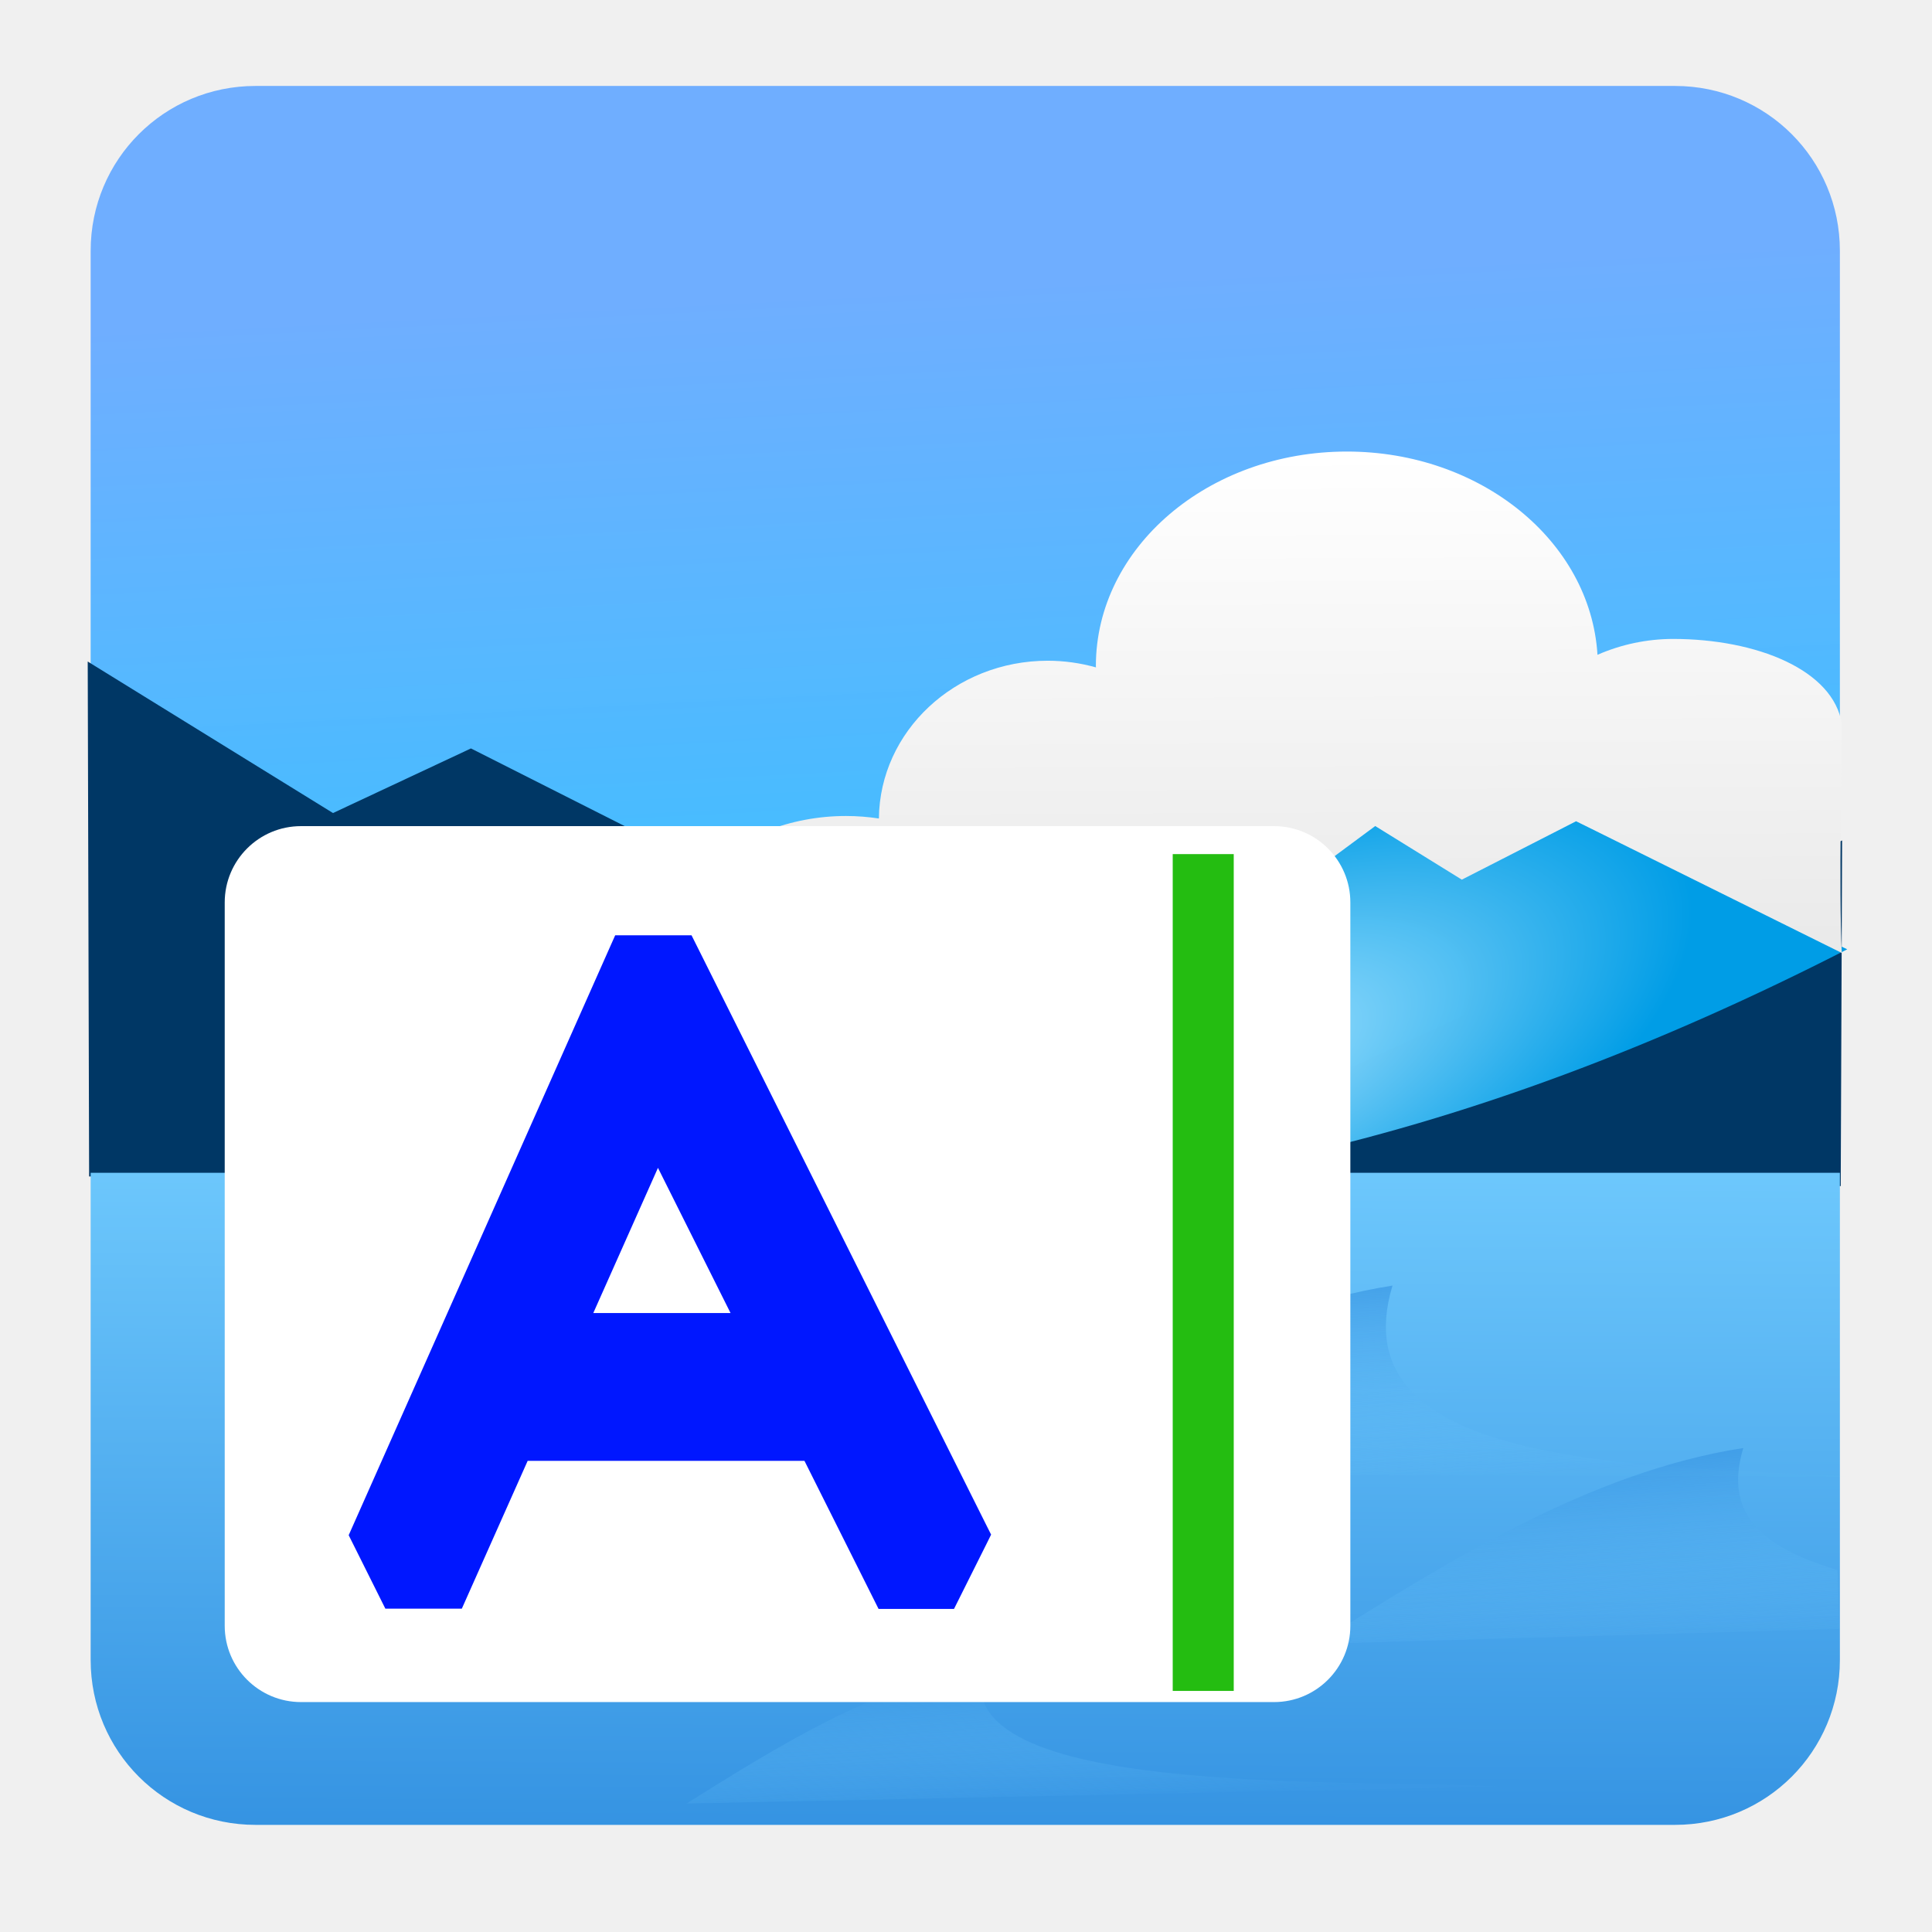
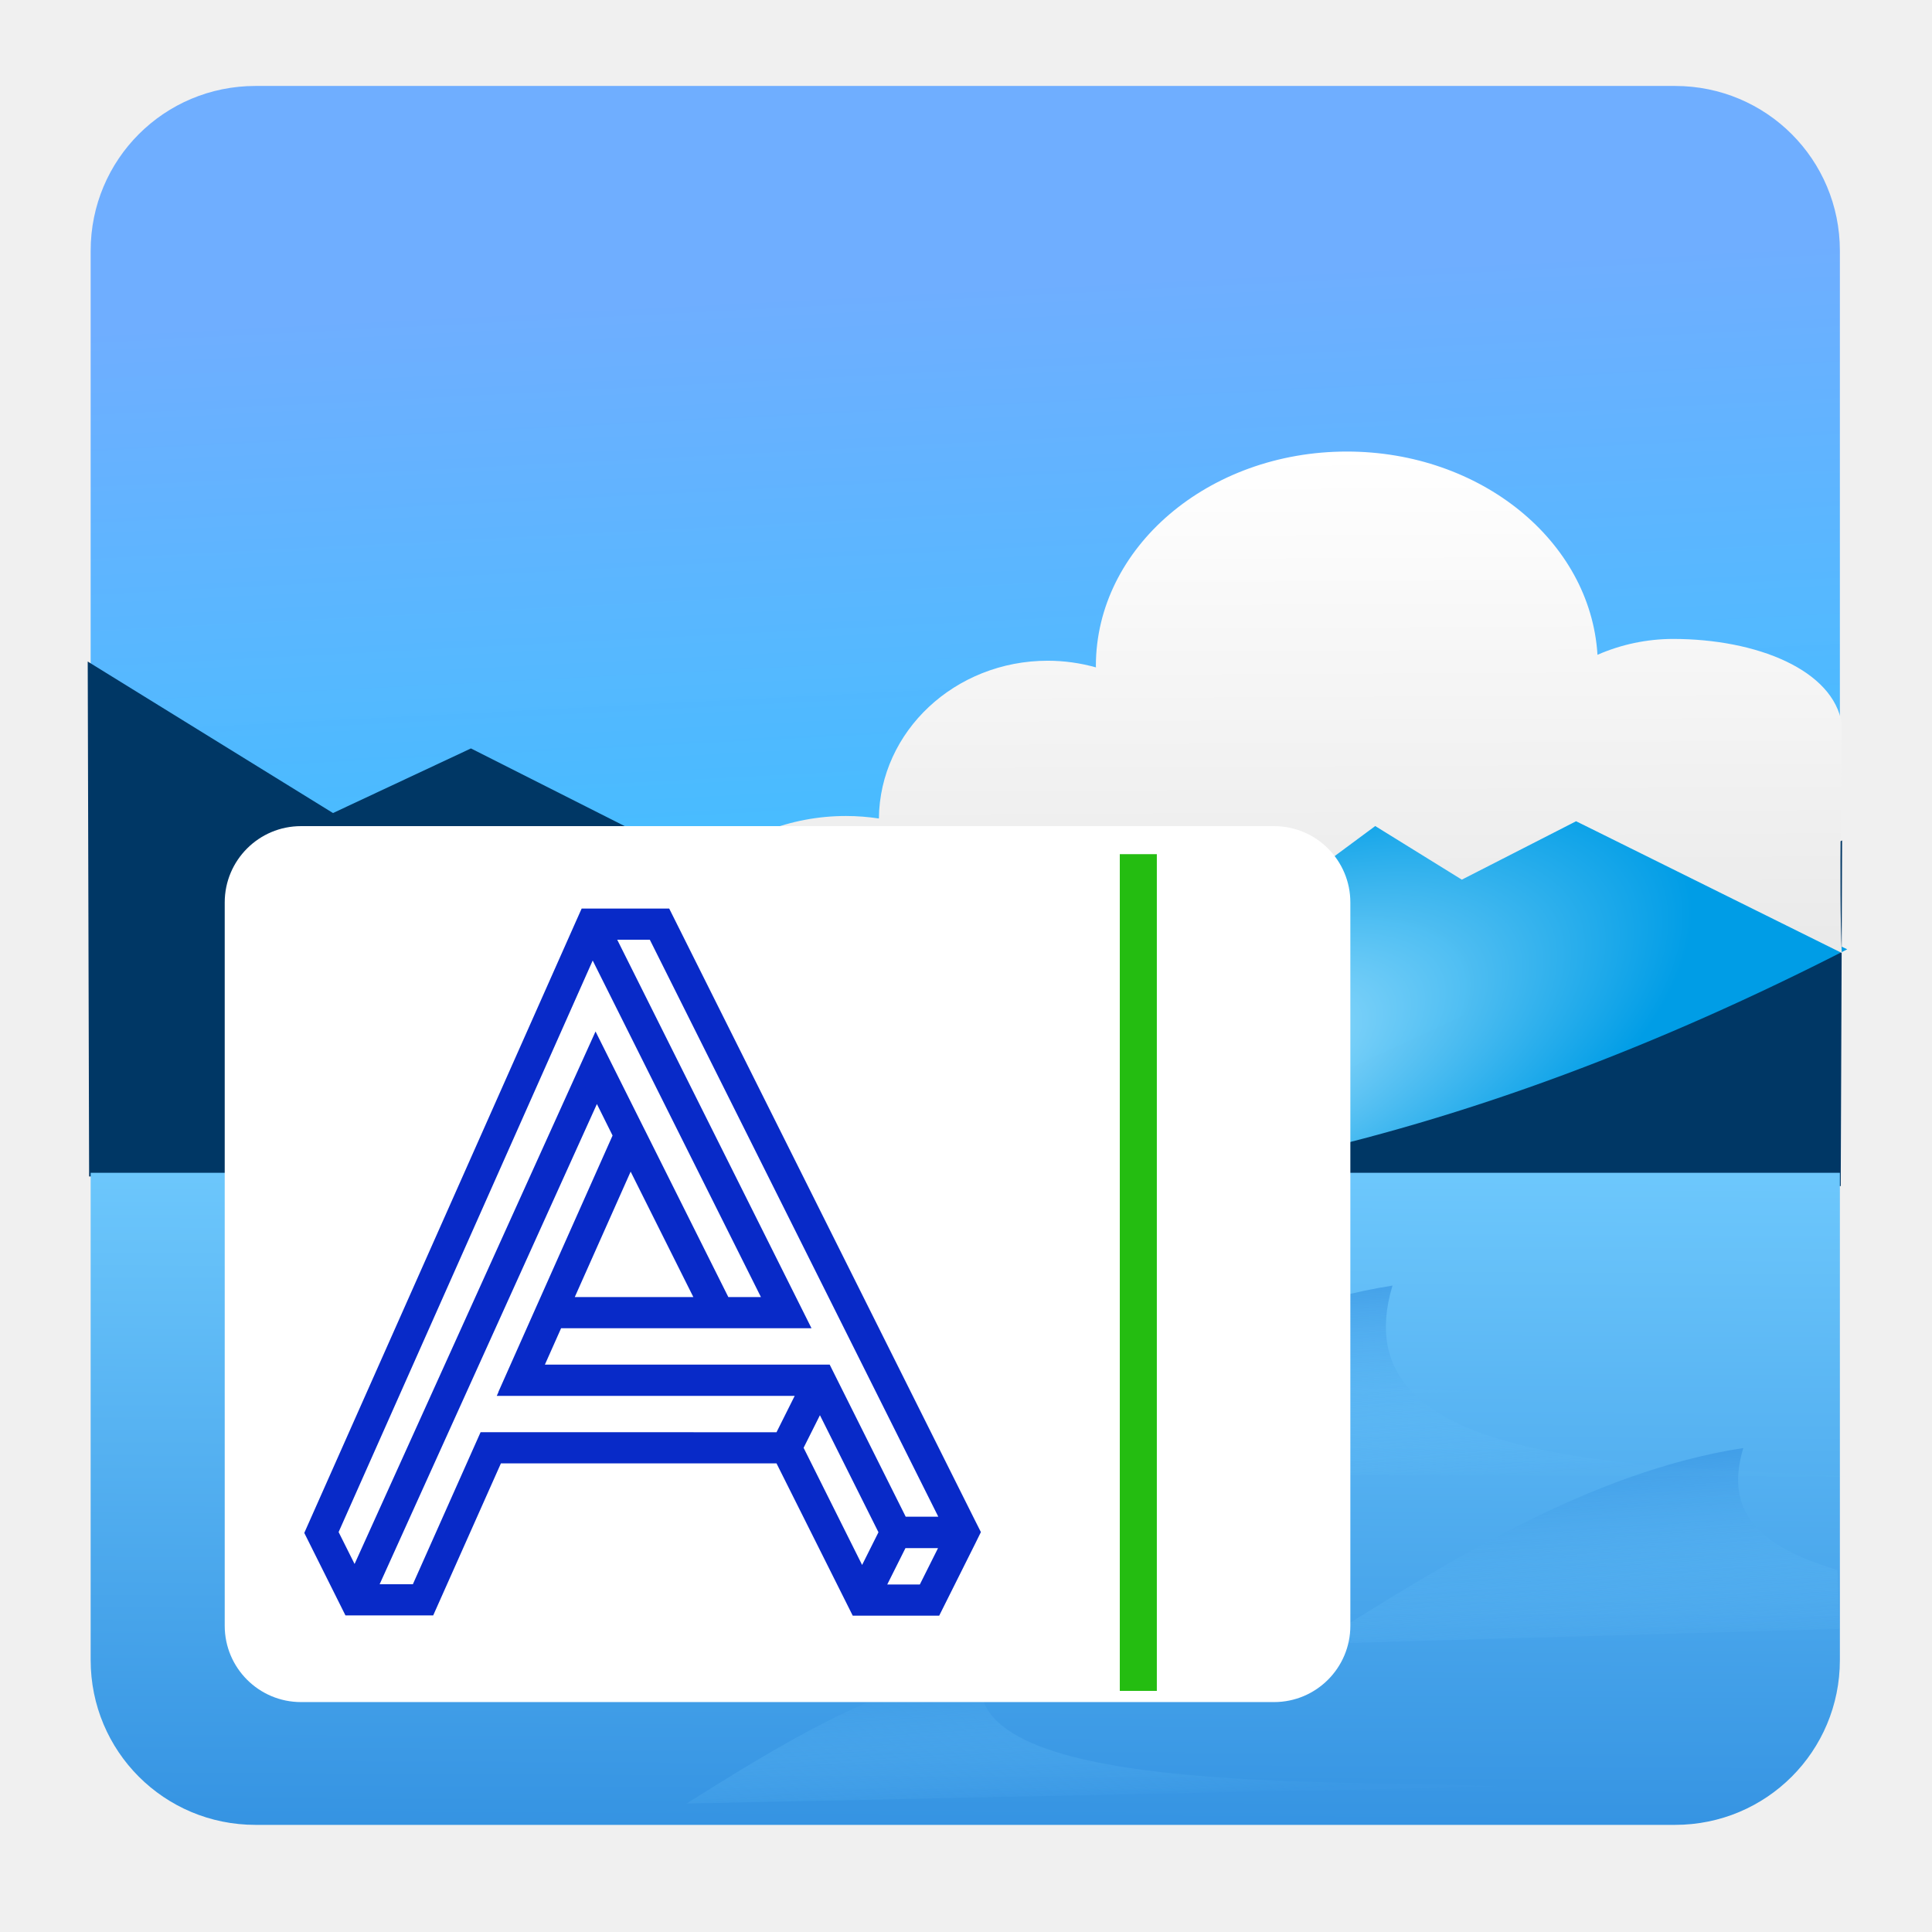
<svg xmlns="http://www.w3.org/2000/svg" xmlns:xlink="http://www.w3.org/1999/xlink" width="512" height="512" viewBox="0 0 512 512" version="1.1" id="svg1" xml:space="preserve">
  <defs id="defs1">
    <linearGradient id="linearGradient399">
      <stop style="stop-color:#1d7dd7;stop-opacity:1;" offset="0" id="stop398" />
      <stop style="stop-color:#73cdff;stop-opacity:0.023;" offset="1" id="stop399" />
    </linearGradient>
    <linearGradient id="linearGradient33">
      <stop style="stop-color:#9fdffe;stop-opacity:0.996;" offset="0" id="stop33" />
      <stop style="stop-color:#009de6;stop-opacity:1;" offset="1" id="stop34" />
    </linearGradient>
    <linearGradient id="linearGradient31">
      <stop style="stop-color:#ffffff;stop-opacity:1;" offset="0" id="stop31" />
      <stop style="stop-color:#cecece;stop-opacity:1;" offset="1" id="stop32" />
    </linearGradient>
    <linearGradient id="linearGradient29">
      <stop style="stop-color:#6eaeff;stop-opacity:0.996;" offset="0" id="stop29" />
      <stop style="stop-color:#36c3ff;stop-opacity:1;" offset="1" id="stop30" />
    </linearGradient>
    <linearGradient id="linearGradient27">
      <stop style="stop-color:#1d7dd7;stop-opacity:1;" offset="0" id="stop27" />
      <stop style="stop-color:#73cdff;stop-opacity:1;" offset="1" id="stop28" />
    </linearGradient>
    <linearGradient xlink:href="#linearGradient29" id="linearGradient30" x1="284.569" y1="110.836" x2="291.472" y2="311.798" gradientUnits="userSpaceOnUse" gradientTransform="matrix(1.004366,0,0,1.486445,78.5178,-15.33012)" />
    <linearGradient xlink:href="#linearGradient31" id="linearGradient32" x1="372.777" y1="132.009" x2="374.312" y2="451.094" gradientUnits="userSpaceOnUse" gradientTransform="matrix(1.364769,0,0,1.364769,2.625438,31.55903)" />
    <radialGradient xlink:href="#linearGradient33" id="radialGradient34" cx="-72.882" cy="484.905" fx="-72.882" fy="484.905" r="131.668" gradientTransform="matrix(1.165788,-0.709601,0.6241247,0.4069347,254.3431,195.6812)" gradientUnits="userSpaceOnUse" />
    <linearGradient xlink:href="#linearGradient399" id="linearGradient262" x1="206.018" y1="310.24" x2="209.978" y2="369.673" gradientUnits="userSpaceOnUse" gradientTransform="matrix(1.828015,0,0,1.828015,-93.37837,-91.31624)" />
    <linearGradient xlink:href="#linearGradient399" id="linearGradient472" gradientUnits="userSpaceOnUse" gradientTransform="matrix(1.338753,0,0,1.338753,91.81168,238.0442)" x1="206.018" y1="310.24" x2="209.978" y2="369.673" />
    <linearGradient xlink:href="#linearGradient399" id="linearGradient474" gradientUnits="userSpaceOnUse" gradientTransform="matrix(1.927234,0,0,1.927234,260.0776,-39.71549)" x1="206.018" y1="310.24" x2="209.978" y2="369.673" />
    <linearGradient xlink:href="#linearGradient399" id="linearGradient476" gradientUnits="userSpaceOnUse" gradientTransform="matrix(1.856664,0,0,1.856664,140.1201,-78.93742)" x1="206.018" y1="310.24" x2="209.978" y2="369.673" />
    <linearGradient xlink:href="#linearGradient399" id="linearGradient479" gradientUnits="userSpaceOnUse" gradientTransform="matrix(1.726396,0,0,1.726396,-129.538,37.30058)" x1="206.018" y1="310.24" x2="209.978" y2="369.673" />
    <linearGradient xlink:href="#linearGradient27" id="linearGradient484" gradientUnits="userSpaceOnUse" gradientTransform="matrix(0.9823454,0,0,1.587538,94.29928,-40.52788)" x1="263.092" y1="560.316" x2="263.859" y2="314.866" />
  </defs>
  <g id="layer7" transform="matrix(0.6896073,0,0,0.6896073,2.954417,-25.69447)">
    <g id="layer6" style="display:inline">
      <path id="rect28" style="display:inline;fill:url(#linearGradient30);stroke:none;stroke-width:1.222;stroke-dasharray:none;stroke-opacity:0.538" d="m 93.904,70.291 c -35.096,0 -63.349,28.257 -63.349,63.352 V 487.475 H 702.769 V 133.643 c 0,-35.096 -28.253,-63.352 -63.349,-63.352 z" />
    </g>
    <g id="layer4" style="display:inline">
      <path id="rect23" style="display:inline;fill:#003765;fill-opacity:0.996;stroke:none;stroke-width:7.424;stroke-dasharray:none;stroke-opacity:1" d="m 29.426,291.483 0.536,197.873 673.128,3.711 0.531,-132.831 L 465.013,470.538 176.695,324.875 123.685,349.705 Z" />
    </g>
    <g id="layer3" style="display:inline">
      <path id="rect20" style="display:inline;fill:url(#radialGradient34);stroke:none;stroke-width:9.882;stroke-dasharray:none;stroke-opacity:1" d="m 601.389,352.842 -43.907,22.455 -33.274,-20.613 -82.006,60.73 -44.531,-29.036 -161.325,98.197 11.635,7.586 c 163.779,22.93 314.145,-16.728 457.611,-90.094 z" />
    </g>
    <g id="layer2" style="display:inline">
      <path id="path2" style="display:inline;fill:url(#linearGradient32);fill-opacity:1;stroke:none;stroke-width:7.499;stroke-dasharray:none;stroke-opacity:1" d="m 513.306,210.785 c -53.27,3.1e-4 -96.457,36.912 -96.456,82.446 0.013,0.169 0.028,0.338 0.043,0.507 -6.026,-1.7 -12.28,-2.565 -18.569,-2.567 -35.577,0.022 -64.506,27.064 -64.859,60.632 -4.167,-0.634 -8.384,-0.958 -12.607,-0.964 -43.361,0 -78.508,32.576 -78.508,72.756 0.156,16.892 6.648,33.207 18.366,46.147 l 136.955,-83.364 44.533,29.034 82.004,-60.728 33.276,20.612 43.908,-22.454 102.097,50.628 c -1.153,-25.196 0.032,-75.745 0.032,-87.971 -3.179,-20.734 -32.638,-32.704 -64.951,-32.704 -9.966,0.029 -19.821,2.104 -28.952,6.098 -2.698,-43.786 -45.014,-78.105 -96.31,-78.108 z" />
    </g>
    <g id="layer5" style="display:inline">
      <path id="rect26" style="display:inline;fill:url(#linearGradient484);stroke:none;stroke-width:1.249;stroke-dasharray:none;stroke-opacity:0.538" d="m 30.555,487.95 v 187.243 c 0,35.096 28.253,63.349 63.349,63.349 H 639.42 c 35.096,0 63.349,-28.253 63.349,-63.349 V 487.95 Z" />
      <path style="display:inline;fill:url(#linearGradient262);fill-opacity:1;stroke:none;stroke-width:1.828;stroke-dasharray:none;stroke-opacity:0.538" d="m 135.65,580.898 c 46.927,-29.33 99.599,-62.731 155.66,-71.386 -20.636,68.498 188.527,58.159 270.67,62.462" id="path261" />
      <path style="display:inline;fill:url(#linearGradient472);fill-opacity:1;stroke:none;stroke-width:1.339;stroke-dasharray:none;stroke-opacity:0.538" d="m 259.542,730.342 c 34.367,-21.48 72.942,-45.941 113.998,-52.279 -15.113,50.165 138.068,42.593 198.226,45.745" id="use411" />
      <path id="use413" style="display:inline;fill:url(#linearGradient474);fill-opacity:1;stroke:none;stroke-width:1.927;stroke-dasharray:none;stroke-opacity:0.538" d="m 665.646,593.722 c -59.104,9.124 -114.634,44.341 -164.107,75.263 l 201.013,-5.74 -0.701,-22.66 c -31.488,-9.287 -43.312,-23.272 -36.205,-46.863 z" />
      <path style="display:inline;fill:url(#linearGradient476);fill-opacity:1;stroke:none;stroke-width:1.857;stroke-dasharray:none;stroke-opacity:0.538" d="m 372.738,603.812 c 47.662,-29.79 101.16,-63.714 158.1,-72.504 -20.96,69.571 92.335,68.986 175.766,73.356" id="use415" />
      <path style="display:inline;fill:url(#linearGradient479);fill-opacity:1;stroke:none;stroke-width:1.726;stroke-dasharray:none;stroke-opacity:0.538" d="m 86.759,672.146 c 44.318,-27.7 94.062,-59.244 147.007,-67.417 -19.489,64.69 178.047,54.926 255.624,58.99" id="use418" />
    </g>
  </g>
  <g id="layer8" transform="matrix(0.9600797,0,0,0.9600797,53.03157,308.096)">
    <rect style="opacity:1;fill:#ffffff;fill-opacity:1;fill-rule:evenodd;stroke:none;stroke-width:1.667;stroke-linecap:round;stroke-dasharray:none;stroke-opacity:1" id="rect494" width="310.709" height="241.788" x="6.792" y="-92.871" rx="21.066" />
-     <g style="fill:#0017ff;fill-opacity:1;stroke:none;stroke-opacity:1" id="g494" transform="matrix(3.834893,0,0,3.834893,-33.30855,-126.83)">
-       <path d="M 65.336,59.287 44.057,16.712 h -5.494 l -0.264,0.591 -18.919,42.59 2.365,4.738 0.274,0.549 h 5.505 l 4.739,-10.64 h 19.922 l 5.024,10.038 0.31,0.62 h 5.432 l 2.373,-4.747 0.296,-0.6 z M 36.987,43.901 41.641,33.452 46.865,43.902 H 36.987 Z M 32.079,51.738 26.751,63.998 27.745,63.114 32.59,52.932 52.185,53.36 Z" fill="currentColor" id="path1" style="fill:#0017ff;fill-opacity:1;stroke:none;stroke-opacity:1" />
-     </g>
    <text xml:space="preserve" style="font-style:normal;font-variant:normal;font-weight:normal;font-stretch:normal;font-size:99.992px;font-family:'Arial Black';-inkscape-font-specification:'Arial Black, ';opacity:1;fill:#ffffff;fill-opacity:1;fill-rule:evenodd;stroke:none;stroke-width:1.667;stroke-linecap:round;stroke-dasharray:none;stroke-opacity:1" x="211.294" y="-9.262" id="text494">
      <tspan id="tspan494" style="stroke-width:1.667" x="211.294" y="-9.262" />
    </text>
-     <text xml:space="preserve" style="font-style:normal;font-variant:normal;font-weight:normal;font-stretch:normal;font-size:230.744px;font-family:'Arial Black';-inkscape-font-specification:'Arial Black, ';opacity:1;fill:#24bd11;fill-opacity:1;fill-rule:evenodd;stroke:none;stroke-width:3.846;stroke-linecap:round;stroke-dasharray:none;stroke-opacity:1" x="213.312" y="90.229" id="text495">
-       <tspan id="tspan495" style="fill:#24bd11;fill-opacity:1;stroke-width:3.846" x="213.312" y="90.229">|</tspan>
+     <text xml:space="preserve" style="font-style:normal;font-variant:normal;font-weight:normal;font-stretch:normal;font-size:179.735px;font-family:'Arial Black';-inkscape-font-specification:'Arial Black, ';opacity:1;fill:#24bd11;fill-opacity:1;fill-rule:evenodd;stroke:none;stroke-width:2.996;stroke-linecap:round;stroke-dasharray:none;stroke-opacity:1" x="282.952" y="70.283" id="text495" transform="scale(0.778935,1.283804)">
+       <tspan id="tspan495" style="fill:#24bd11;fill-opacity:1;stroke-width:2.996" x="282.952" y="70.283">|</tspan>
    </text>
+     <g style="fill:none" id="g1" transform="matrix(1.04158,0,0,1.04158,71.46551,-23.23468)">
+       <path d="M 135.111,118.106 54.532,-43.116 H 33.728 l -1,2.238 -71.642,161.279 8.956,17.942 1.038,2.079 H -8.075 L 9.871,100.13 H 85.311 l 19.025,38.012 1.174,2.348 h 20.57 l 8.986,-17.976 1.121,-2.272 z M 51.738,-38.64 130.075,118.042 h -12.871 l -19.025,-38.057 -1.117,-2.238 H 19.841 l 5.983,-13.432 H 90.348 L 38.866,-38.64 Z M 27.76,59.843 45.383,20.274 65.166,59.846 H 27.76 Z m -61.763,60.433 69.329,-155.951 47.748,95.518 h -12.871 L 47.777,14.984 47.023,13.489 36.265,-8.032 -27.592,133.083 -33.999,120.276 Z M 6.944,95.654 -11.002,135.946 h -12.97 l 60.433,-133.571 6.324,12.716 -19.941,44.764 -0.75,1.678 -7.221,16.23 -0.746,1.678 -0.788,1.772 h 0.034 l -0.454,1.022 h 79.106 l -6.714,13.428 z m 82.257,2.238 6.449,-12.868 17.624,35.251 -6.453,12.898 z m 34.092,38.118 h -12.871 l 6.718,-13.428 h 12.868 z" fill="currentColor" id="path1" style="stroke-width:3.787;fill:#082ac8;fill-opacity:1;stroke:#082ac8;stroke-opacity:1" />
+     </g>
  </g>
</svg>
